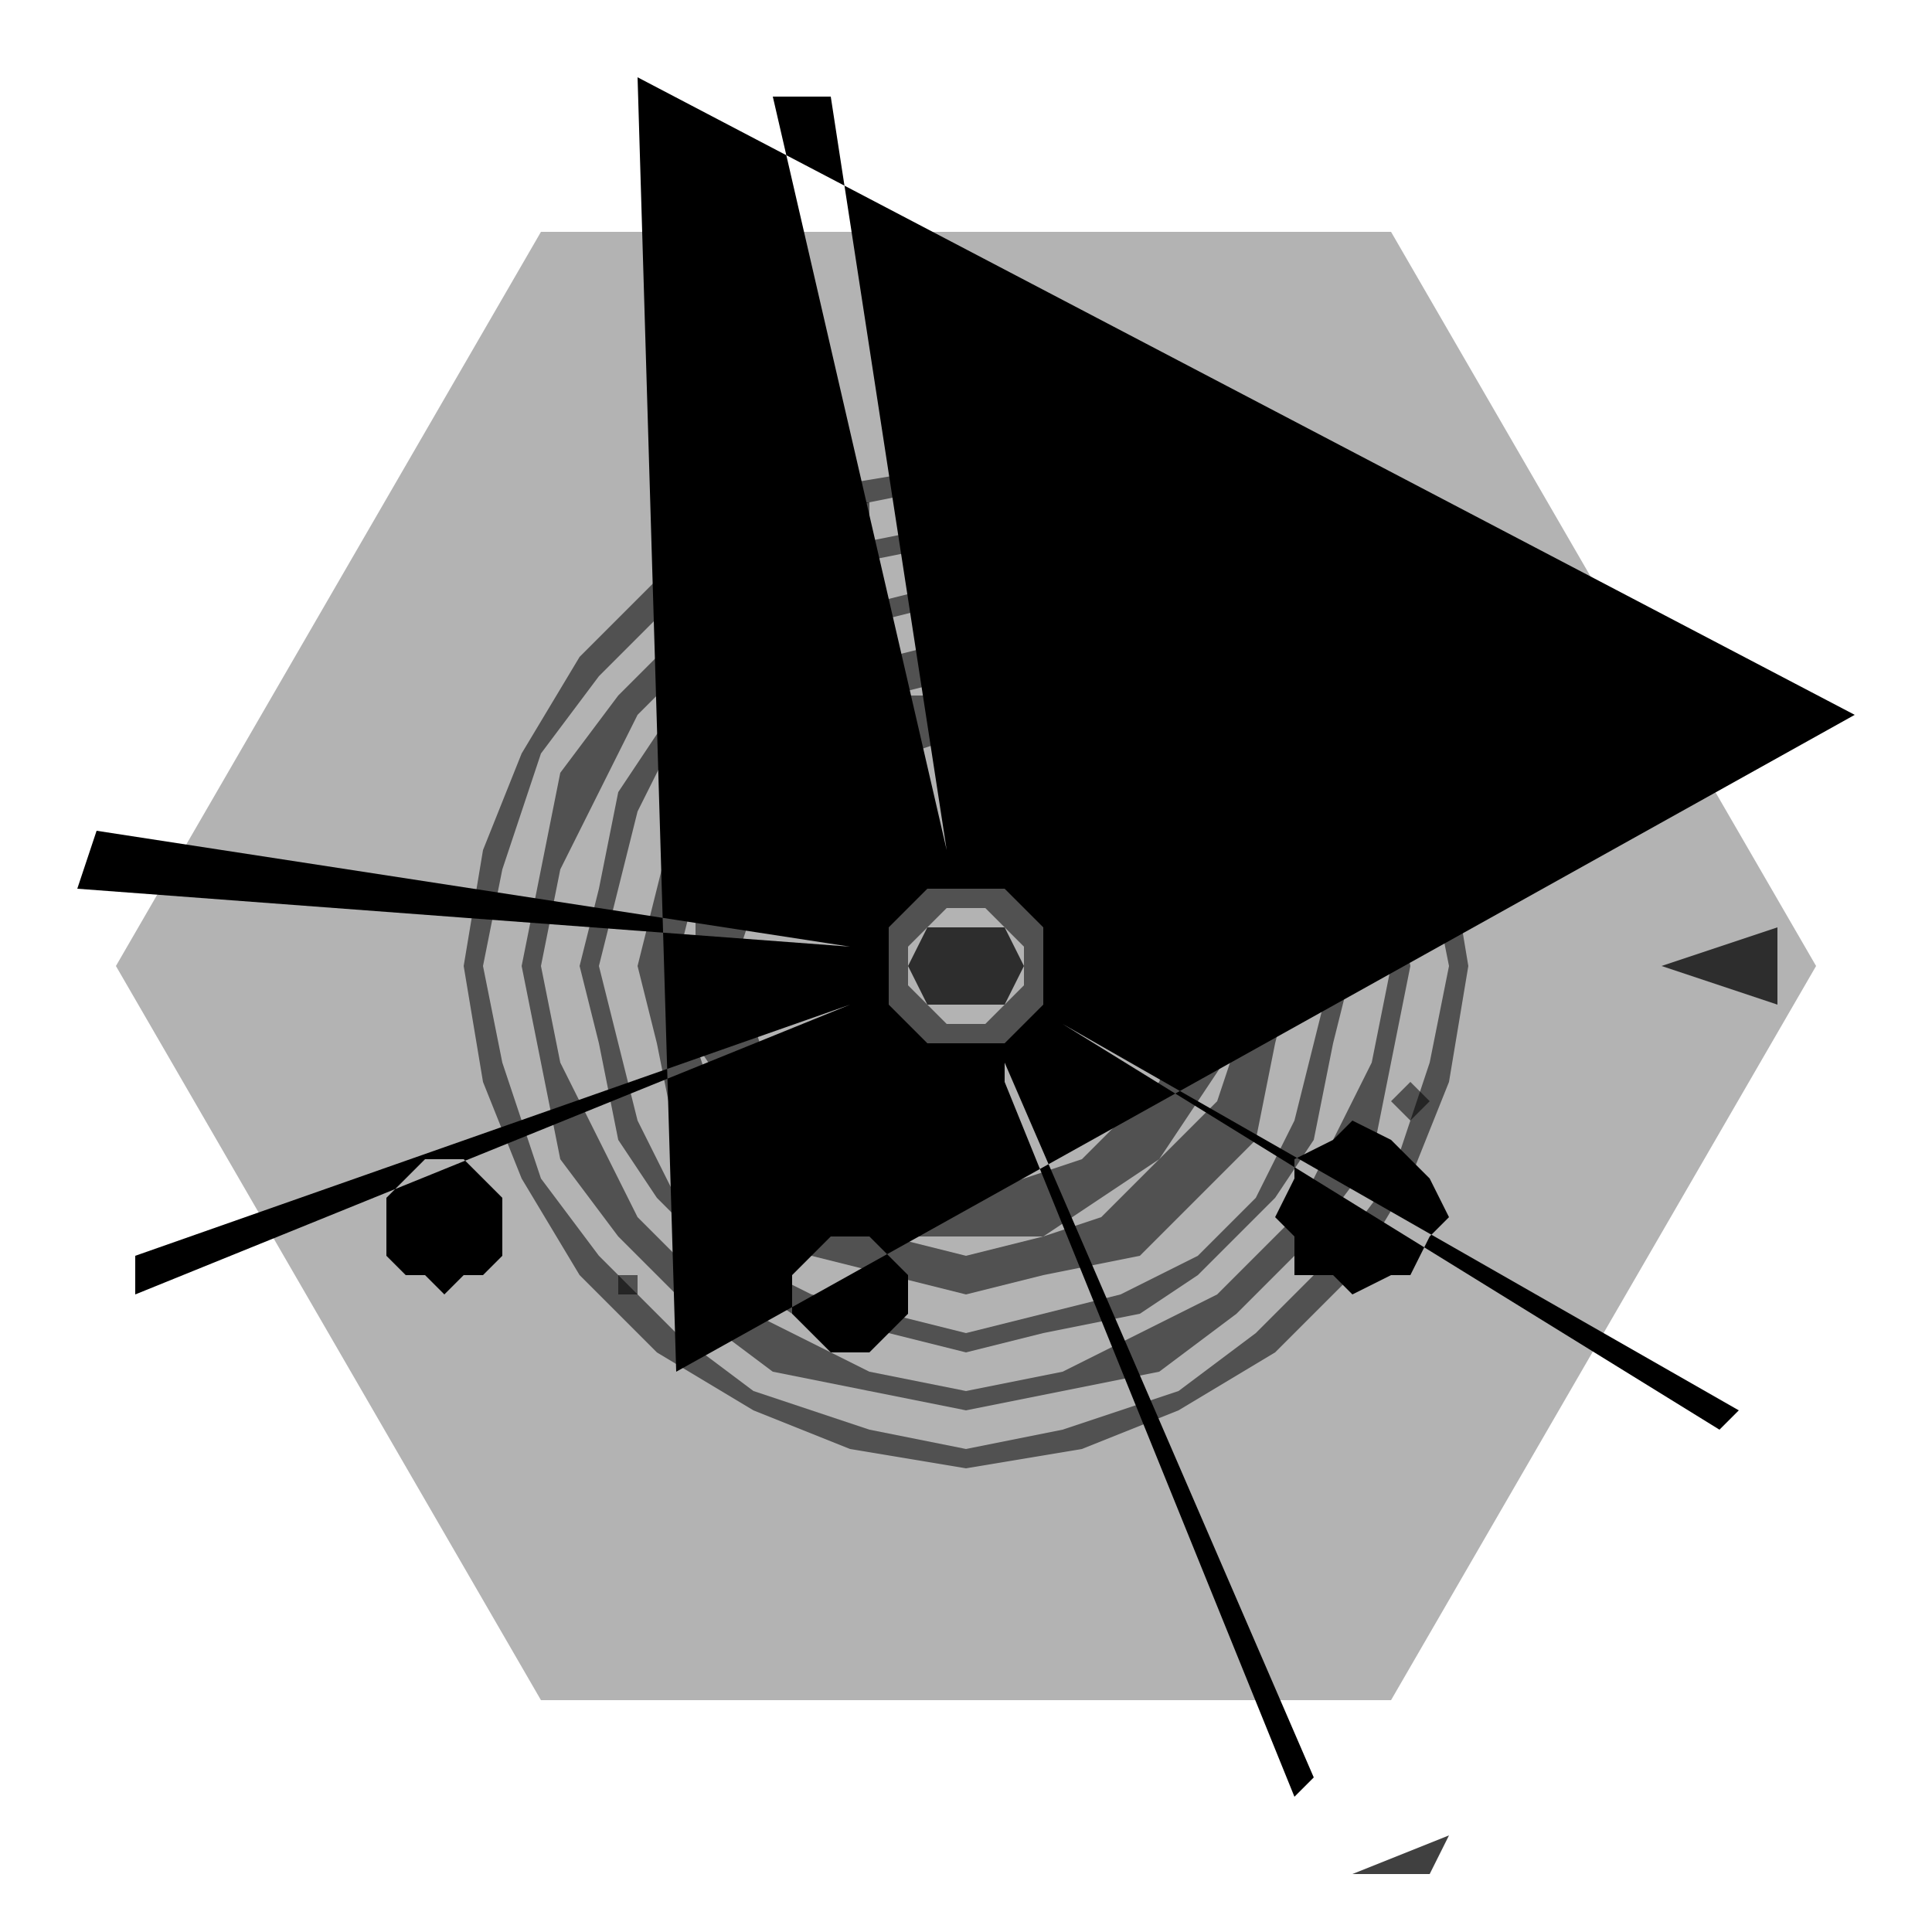
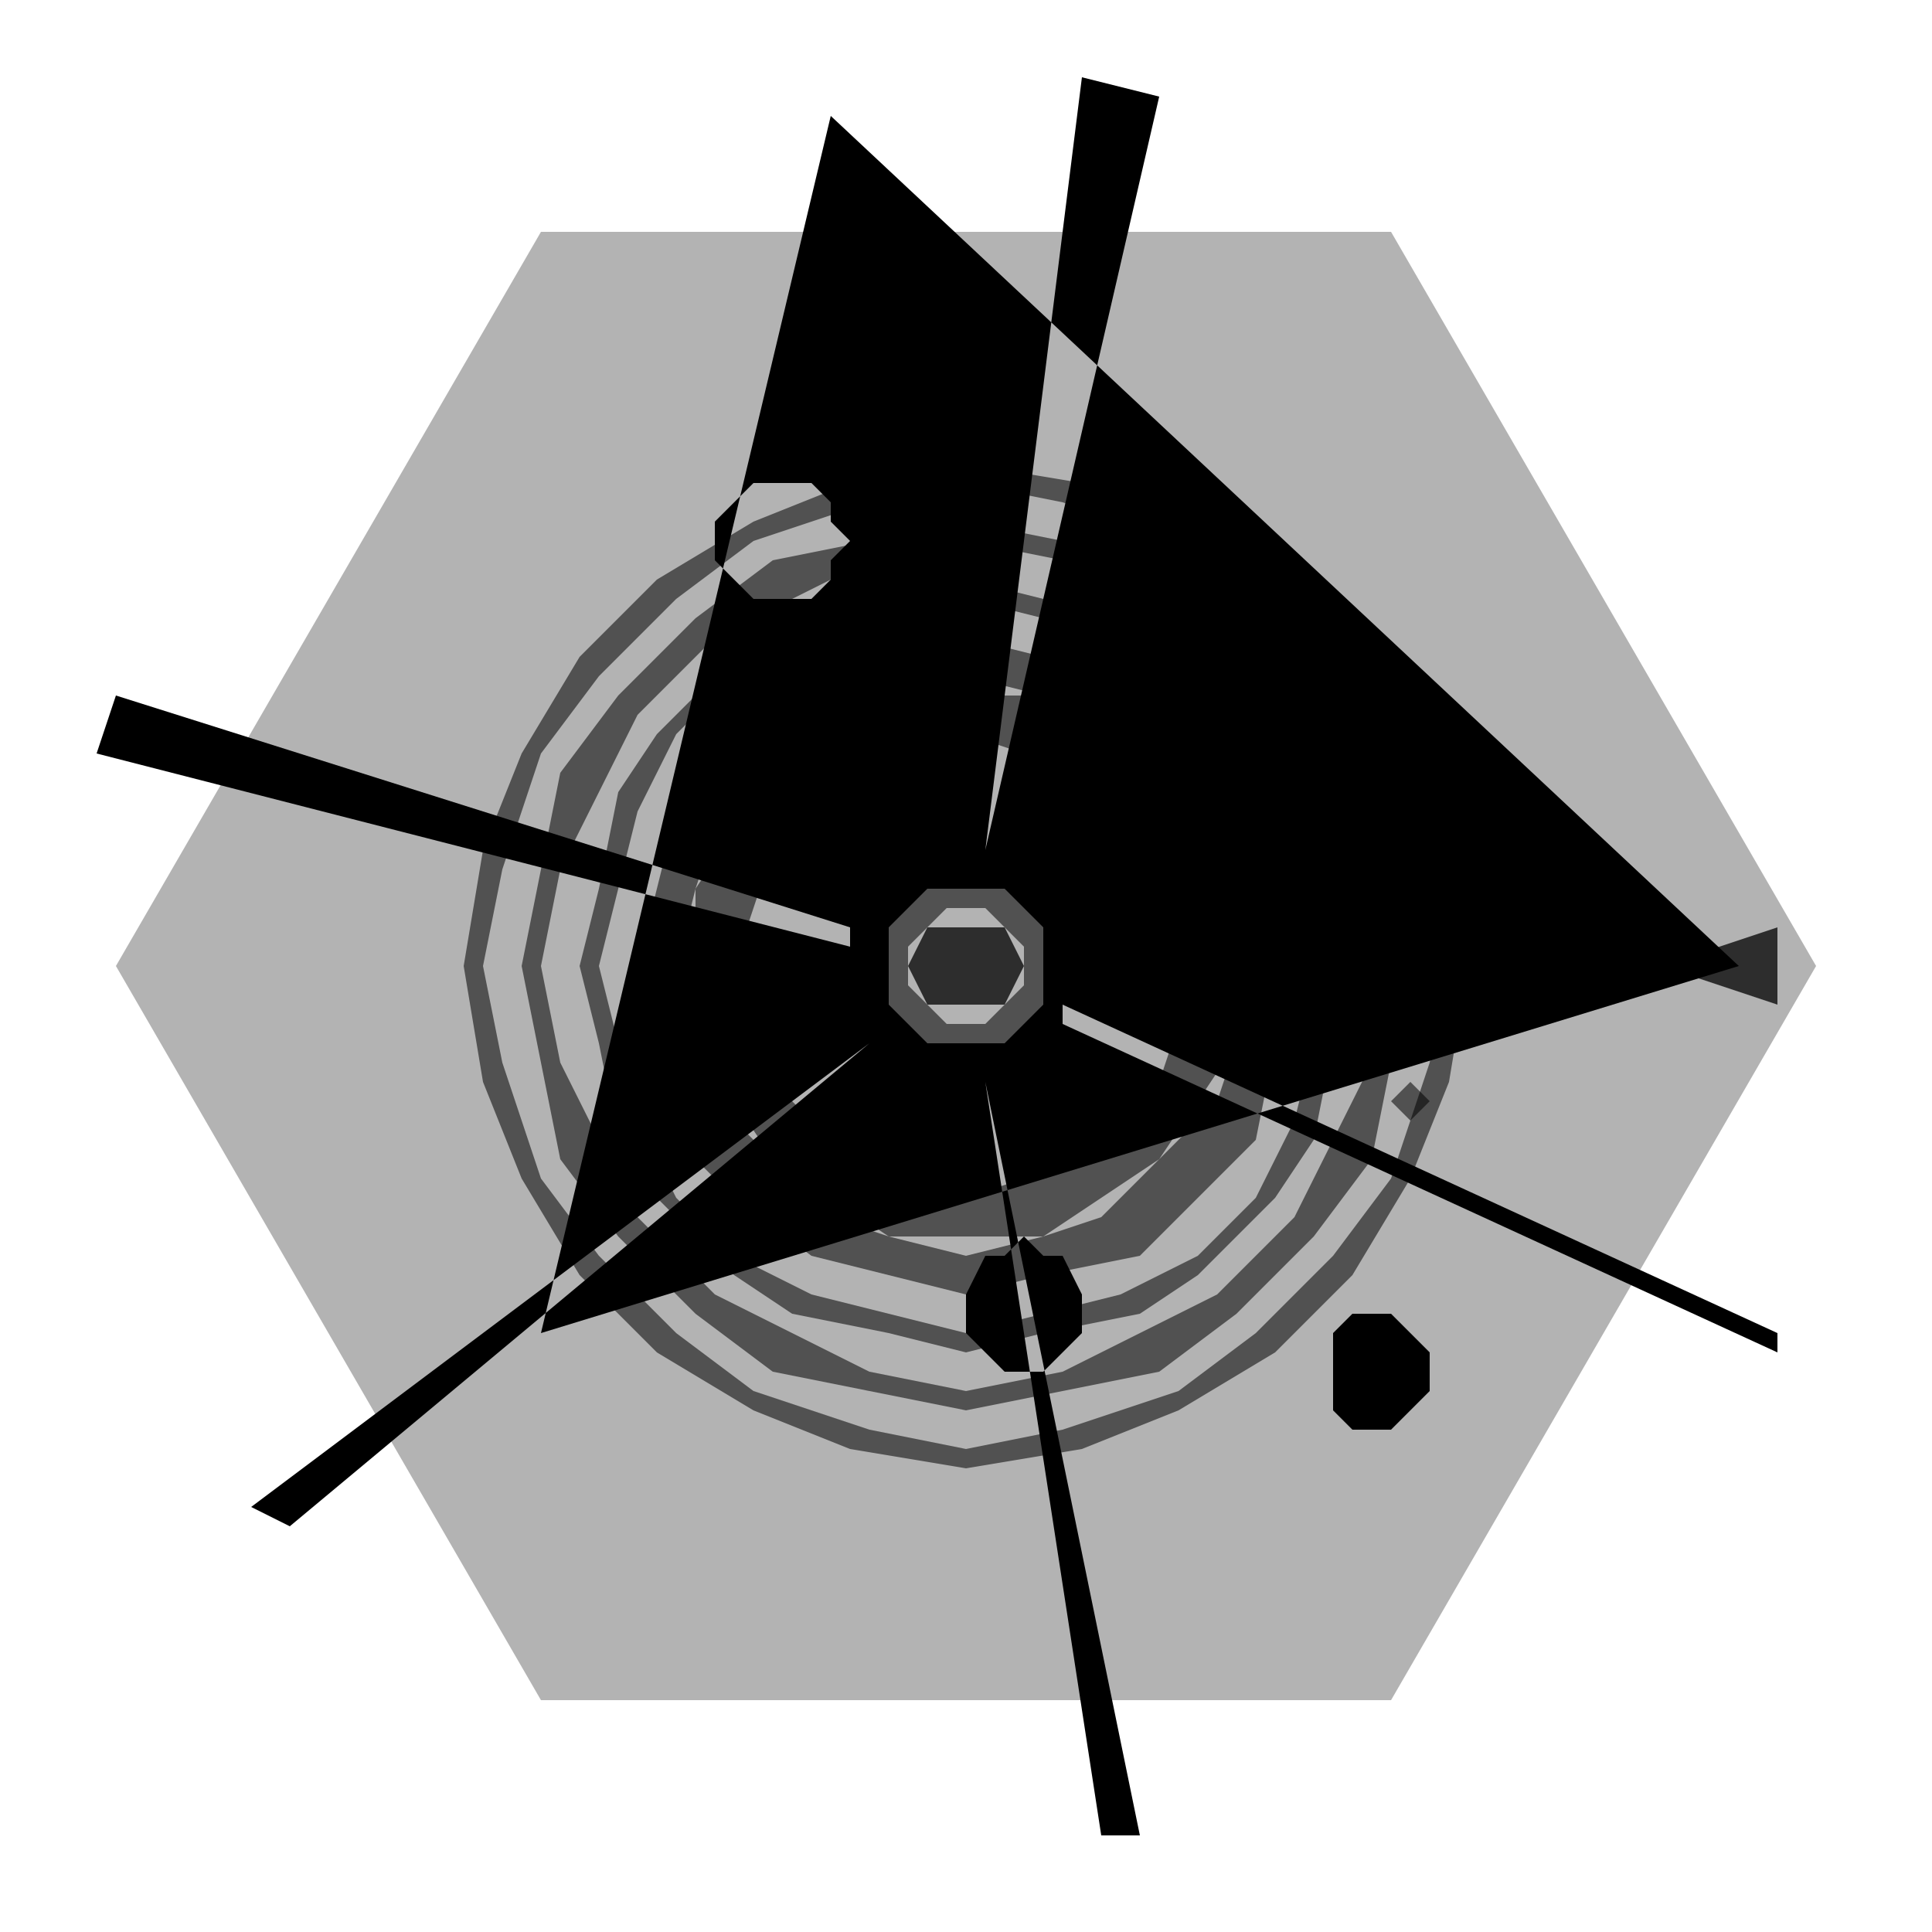
<svg xmlns="http://www.w3.org/2000/svg" viewBox="0 0 100 100" role="img" aria-label="@playform/plugin-dsh-queue - interlace-tile">
  <style>
		@media (prefers-reduced-motion: no-preference) {
			.plugin-dsh-queue-scene * { transform-box: view-box; transform-origin: 50% 50%; }
- 		.plugin-dsh-queue-counter { animation: plugin-dsh-queue-counter 23s linear -6s infinite; }
+ 		.plugin-dsh-queue-counter { animation: plugin-dsh-queue-counter 24s linear -6s infinite; }
		@keyframes plugin-dsh-queue-counter { to { transform: rotate(-360deg); } }
- 		.plugin-dsh-queue-breathe { animation: plugin-dsh-queue-breathe 6s ease-in-out -6s infinite; }
+ 		.plugin-dsh-queue-breathe { animation: plugin-dsh-queue-breathe 7s ease-in-out -6s infinite; }
		@keyframes plugin-dsh-queue-breathe { 50% { transform: scale(1.06); opacity: 0.85; } }
- 		.plugin-dsh-queue-fire { animation: plugin-dsh-queue-fire 2.7s ease-in-out infinite; }
+ 		.plugin-dsh-queue-fire { animation: plugin-dsh-queue-fire 2.9s ease-in-out infinite; }
		@keyframes plugin-dsh-queue-fire { 0%, 100% { opacity: 0.35; } 50% { opacity: 1; } }
- 		.plugin-dsh-queue-twinkle { animation: plugin-dsh-queue-twinkle 9s ease-in-out -6s infinite; }
+ 		.plugin-dsh-queue-twinkle { animation: plugin-dsh-queue-twinkle 6s ease-in-out -6s infinite; }
		@keyframes plugin-dsh-queue-twinkle { 0%, 100% { transform: scale(0.94); opacity: 0.4; } 50% { transform: scale(1.06); opacity: 1; } }
		}
	</style>
  <defs>
    <path id="plugin-dsh-queue-0" d="M94,50 L72,88 L28,88 L6,50 L28,12 L72,12 Z" />
    <path id="plugin-dsh-queue-1" d="M64,50 L64,54 L62,57 L60,60 L57,62 L54,64 L50,64 L46,64 L43,62 L40,60 L38,57 L36,54 L36,50 L36,46 L38,43 L40,40 L43,38 L46,36 L50,36 L54,36 L57,38 L60,40 L62,43 L64,46 Z M62,50 L61,53 L60,56 L58,58 L56,60 L53,61 L50,62 L47,61 L44,60 L42,58 L40,56 L39,53 L38,50 L39,47 L40,44 L42,42 L44,40 L47,39 L50,38 L53,39 L56,40 L58,42 L60,44 L61,47 Z" />
    <path id="plugin-dsh-queue-2" d="M67,50 L66,54 L65,59 L62,62 L59,65 L54,66 L50,67 L46,66 L42,65 L38,62 L35,59 L34,54 L33,50 L34,46 L35,42 L38,38 L41,35 L46,34 L50,33 L54,34 L59,35 L62,38 L65,41 L66,46 Z M65,50 L64,54 L63,57 L60,60 L57,63 L54,64 L50,65 L46,64 L43,63 L40,60 L37,57 L36,54 L35,50 L36,46 L37,43 L40,40 L43,37 L46,36 L50,35 L54,36 L57,37 L60,40 L63,43 L64,46 Z" />
    <path id="plugin-dsh-queue-3" d="M55,50 L55,52 L54,54 L52,55 L50,55 L48,55 L46,54 L45,52 L45,50 L45,48 L46,46 L48,45 L50,45 L52,45 L54,46 L55,48 Z M53,50 L53,51 L52,52 L51,53 L50,53 L49,53 L48,52 L47,51 L47,50 L47,49 L48,48 L49,47 L50,47 L51,47 L52,48 L53,49 Z" />
    <path id="plugin-dsh-queue-4" d="M92,48 L86,50 L92,52 Z" />
    <path id="plugin-dsh-queue-5" d="M70,50 L69,54 L68,59 L66,62 L62,66 L59,68 L54,69 L50,70 L46,69 L41,68 L38,66 L34,62 L32,59 L31,54 L30,50 L31,46 L32,41 L34,38 L38,34 L41,32 L46,31 L50,30 L54,31 L59,32 L62,34 L66,38 L68,41 L69,46 Z M69,50 L68,54 L67,58 L65,62 L62,65 L58,67 L54,68 L50,69 L46,68 L42,67 L38,65 L35,62 L33,58 L32,54 L31,50 L32,46 L33,42 L35,38 L38,35 L42,33 L46,32 L50,31 L54,32 L58,33 L62,35 L65,38 L67,42 L68,46 Z" />
    <path id="plugin-dsh-queue-6" d="M73,50 L72,55 L71,60 L68,64 L64,68 L60,71 L55,72 L50,73 L45,72 L40,71 L36,68 L32,64 L29,60 L28,55 L27,50 L28,45 L29,40 L32,36 L36,32 L40,29 L45,28 L50,27 L55,28 L60,29 L64,32 L68,36 L71,40 L72,45 Z M72,50 L71,55 L69,59 L67,63 L63,67 L59,69 L55,71 L50,72 L45,71 L41,69 L37,67 L33,63 L31,59 L29,55 L28,50 L29,45 L31,41 L33,37 L37,33 L41,31 L45,29 L50,28 L55,29 L59,31 L63,33 L67,37 L69,41 L71,45 Z" />
-     <path id="plugin-dsh-queue-7" d="M96,37 L35,71 L33,4 Z M55,53 L90,73 L89,74 L55,53 Z M47,67 L47,68 L46,69 L45,70 L44,70 L43,70 L42,69 L41,68 L41,67 L41,66 L42,65 L43,64 L44,64 L45,64 L46,65 L47,66 Z M52,55 L68,92 L67,93 L52,56 Z M44,52 L7,67 L7,65 L44,52 Z M75,63 L74,64 L73,66 L72,66 L70,67 L69,66 L67,66 L67,64 L66,63 L67,61 L67,60 L69,59 L70,58 L72,59 L73,60 L74,61 Z M44,49 L4,46 L5,43 L44,49 Z M49,44 L40,5 L43,5 L49,44 Z M26,63 L26,65 L25,66 L24,66 L23,67 L22,66 L21,66 L20,65 L20,63 L20,62 L21,61 L22,60 L23,60 L24,60 L25,61 L26,62 Z M54,50 L54,52 L53,53 L52,54 L50,54 L48,54 L47,53 L46,52 L46,50 L46,48 L47,47 L48,46 L50,46 L52,46 L53,47 L54,48 Z" />
+     <path id="plugin-dsh-queue-7" d="M90,50 L28,69 L43,6 Z M55,52 L92,69 L92,70 L55,53 Z M56,68 L56,69 L55,70 L54,71 L53,71 L52,71 L51,70 L50,69 L50,68 L50,67 L51,65 L52,65 L53,64 L54,65 L55,65 L56,67 Z M51,56 L59,95 L57,95 L51,56 Z M45,54 L15,79 L13,78 L45,54 Z M44,28 L43,29 L43,30 L42,31 L40,31 L39,31 L38,30 L37,29 L37,28 L37,27 L38,26 L39,25 L40,25 L42,25 L43,26 L43,27 Z M44,49 L5,39 L6,36 L44,48 Z M51,44 L56,4 L60,5 L51,44 Z M74,71 L74,72 L73,73 L72,74 L71,74 L70,74 L69,73 L69,72 L69,71 L69,70 L69,69 L70,68 L71,68 L72,68 L73,69 L74,70 Z M54,50 L54,52 L53,53 L52,54 L50,54 L48,54 L47,53 L46,52 L46,50 L46,48 L47,47 L48,46 L50,46 L52,46 L53,47 L54,48 Z" />
    <path id="plugin-dsh-queue-8" d="M76,50 L75,56 L73,61 L70,66 L66,70 L61,73 L56,75 L50,76 L44,75 L39,73 L34,70 L30,66 L27,61 L25,56 L24,50 L25,44 L27,39 L30,34 L34,30 L39,27 L44,25 L50,24 L56,25 L61,27 L66,30 L70,34 L73,39 L75,44 Z M75,50 L74,55 L72,61 L69,65 L65,69 L61,72 L55,74 L50,75 L45,74 L39,72 L35,69 L31,65 L28,61 L26,55 L25,50 L26,45 L28,39 L31,35 L35,31 L39,28 L45,26 L50,25 L55,26 L61,28 L65,31 L69,35 L72,39 L74,45 Z" />
    <path id="plugin-dsh-queue-9" d="M74,57 L73,58 L73,58 L72,57 L73,56 L73,56 Z" />
    <path id="plugin-dsh-queue-10" d="M33,66 L33,67 L32,67 L32,66 L32,66 L33,66 Z" />
    <path id="plugin-dsh-queue-11" d="M45,27 L45,27 L44,27 L44,27 L44,26 L45,26 Z" />
-     <path id="plugin-dsh-queue-12" d="M49,97 L46,97 L45,97 Z" />
-     <path id="plugin-dsh-queue-13" d="M75,95 L74,97 L70,97 Z" />
+     <path id="plugin-dsh-queue-12" d="M44,97 L42,97 L41,97 Z" />
+     <path id="plugin-dsh-queue-13" d="M49,97 L47,97 L45,97 Z" />
    <path id="plugin-dsh-queue-14" d="M53,50 L52,52 L51,52 L49,52 L48,52 L47,50 L48,48 L49,48 L51,48 L52,48 Z" />
  </defs>
  <g class="plugin-dsh-queue-scene">
    <g fill="currentColor" fill-opacity="0.3" fill-rule="evenodd">
      <use class="plugin-dsh-queue-breathe" href="#plugin-dsh-queue-0" />
    </g>
    <g fill="currentColor" fill-opacity="0.55" fill-rule="evenodd">
      <use class="plugin-dsh-queue-breathe" href="#plugin-dsh-queue-1" />
      <use class="plugin-dsh-queue-breathe" href="#plugin-dsh-queue-2" />
      <use class="plugin-dsh-queue-breathe" href="#plugin-dsh-queue-3" />
    </g>
    <g fill="currentColor" fill-opacity="0.75" fill-rule="evenodd">
      <use class="plugin-dsh-queue-fire" style="animation-delay:-6.00s" href="#plugin-dsh-queue-4" />
    </g>
    <g fill="currentColor" fill-opacity="0.55" fill-rule="evenodd">
      <use class="plugin-dsh-queue-breathe" href="#plugin-dsh-queue-5" />
      <use class="plugin-dsh-queue-breathe" href="#plugin-dsh-queue-6" />
    </g>
    <g fill="currentColor" fill-opacity="1" fill-rule="evenodd">
      <use href="#plugin-dsh-queue-7" />
    </g>
    <g fill="currentColor" fill-opacity="0.55" fill-rule="evenodd">
      <use class="plugin-dsh-queue-breathe" href="#plugin-dsh-queue-8" />
      <use class="plugin-dsh-queue-counter" href="#plugin-dsh-queue-9" />
      <use class="plugin-dsh-queue-counter" href="#plugin-dsh-queue-10" />
      <use class="plugin-dsh-queue-counter" href="#plugin-dsh-queue-11" />
      <use class="plugin-dsh-queue-twinkle" href="#plugin-dsh-queue-12" />
    </g>
    <g fill="currentColor" fill-opacity="0.75" fill-rule="evenodd">
      <use class="plugin-dsh-queue-twinkle" href="#plugin-dsh-queue-13" />
      <use class="plugin-dsh-queue-breathe" href="#plugin-dsh-queue-14" />
    </g>
  </g>
</svg>
